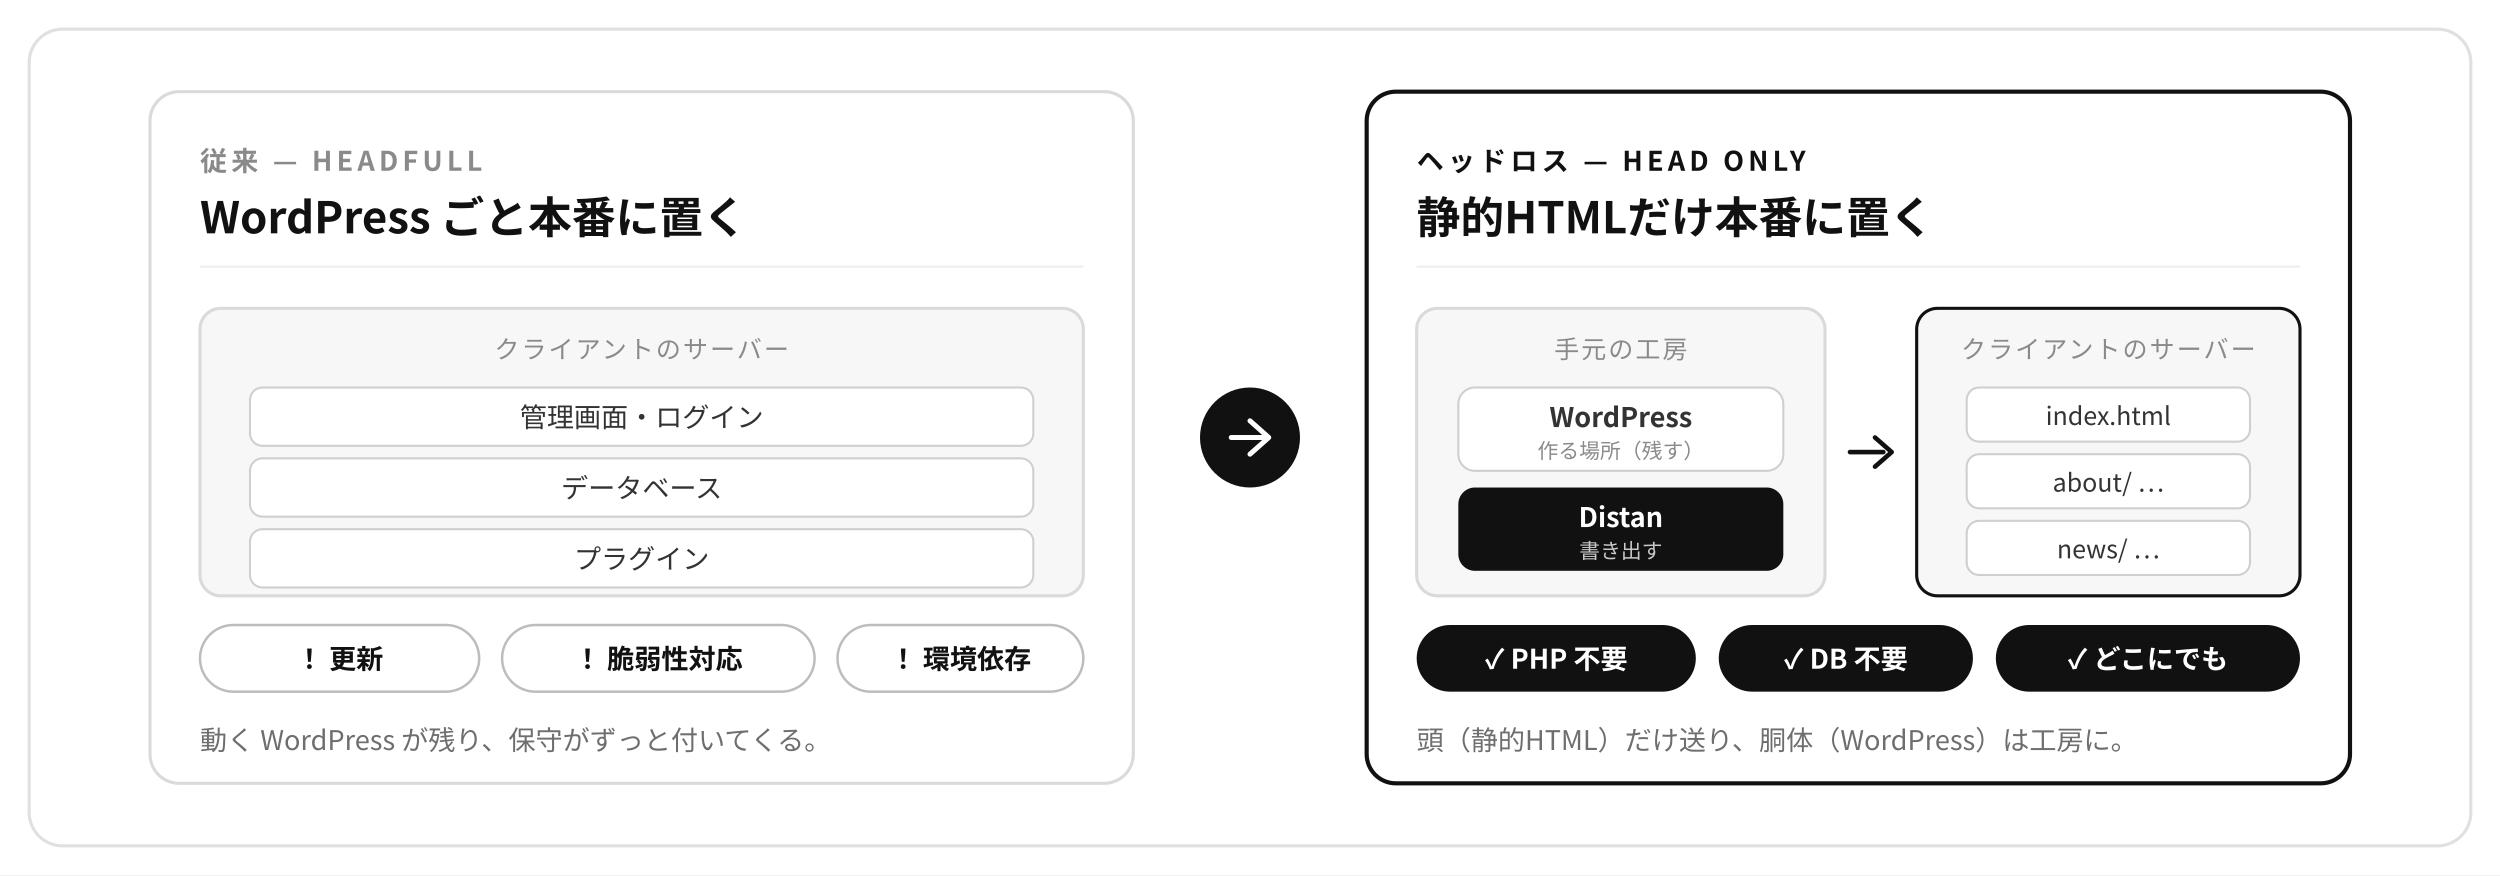
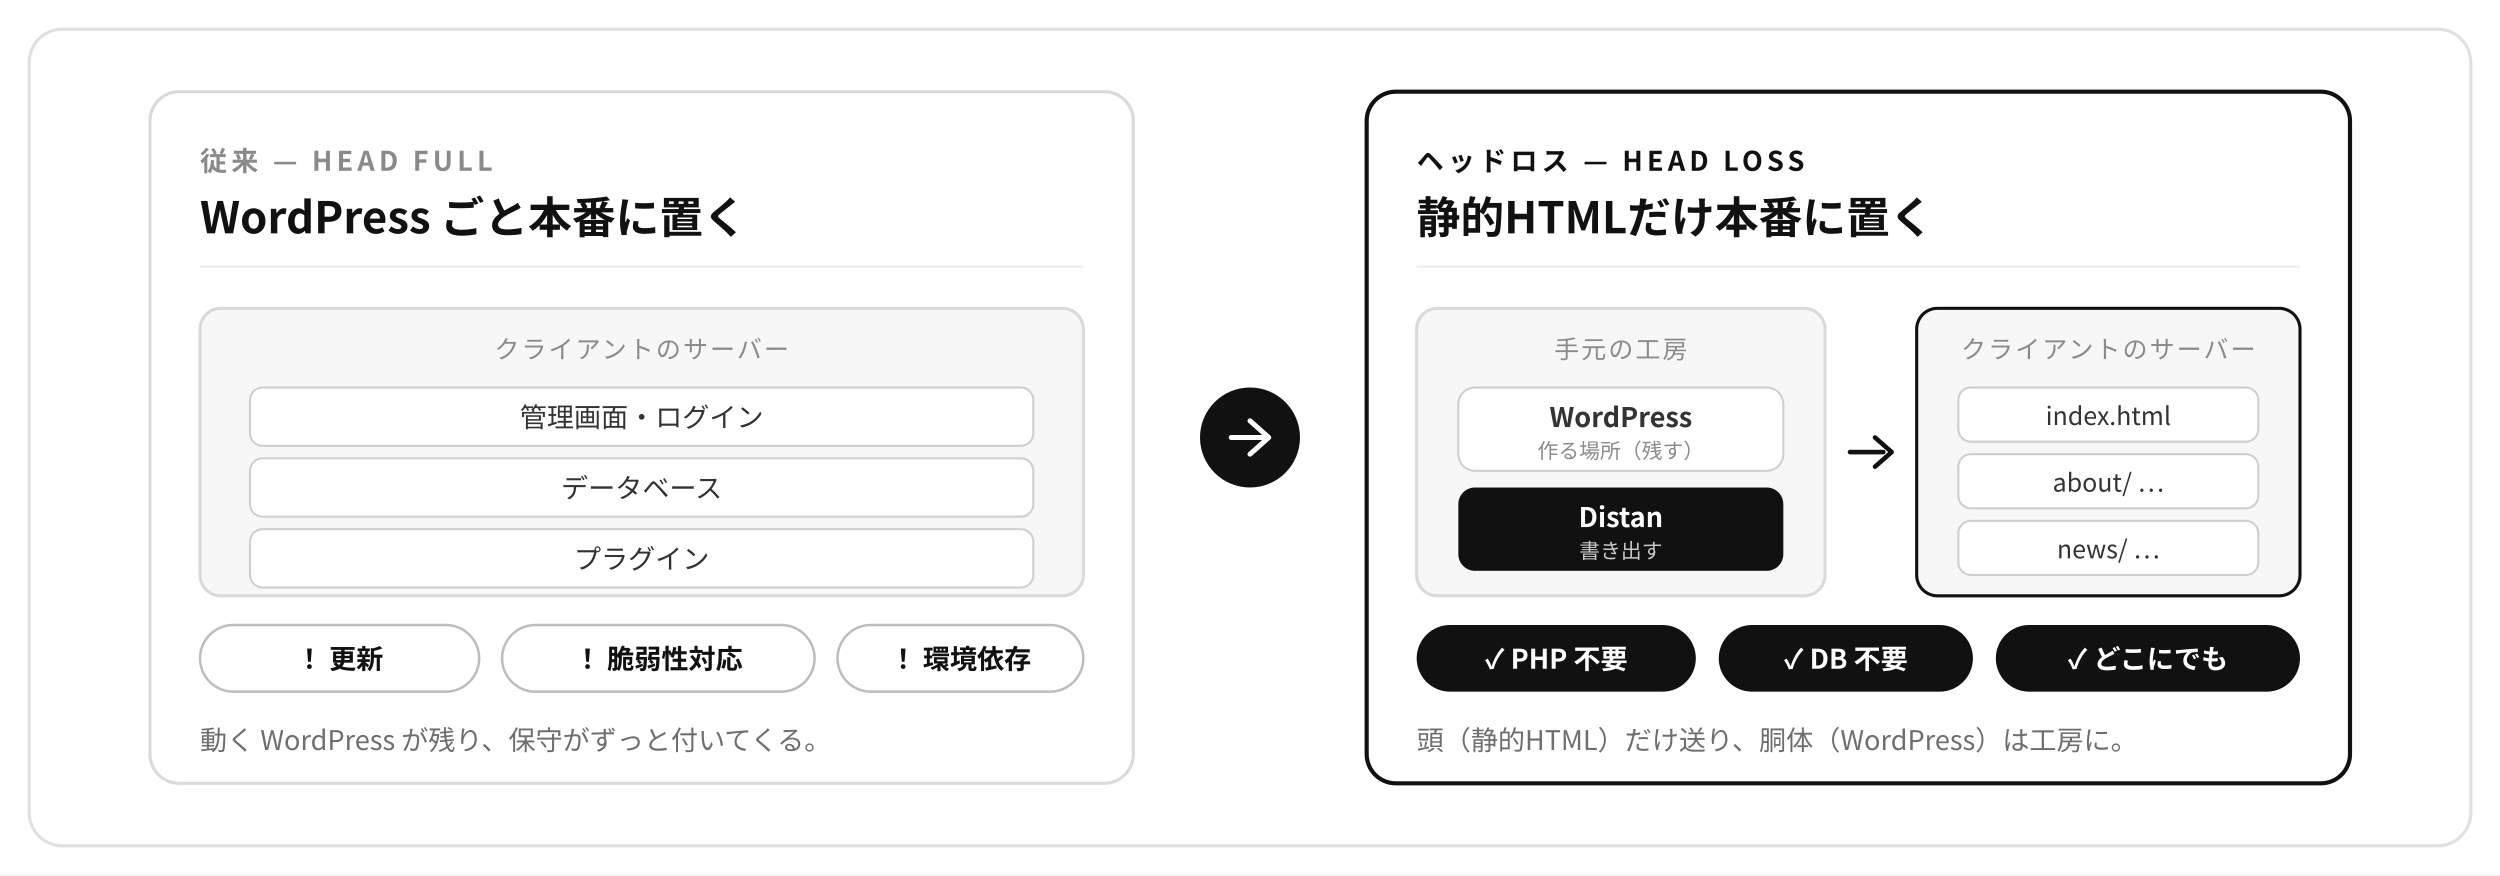
<svg xmlns="http://www.w3.org/2000/svg" viewBox="0 0 1200 420" font-family="'Hiragino Kaku Gothic ProN','Hiragino Sans','Noto Sans JP','Noto Sans CJK JP','Yu Gothic',sans-serif">
  <rect x="0" y="0" width="1200" height="420" fill="#FFFFFF" />
  <rect x="14" y="14" width="1172" height="392" rx="16" fill="none" stroke="#E0E0E0" stroke-width="1.5" />
  <g>
    <rect x="72" y="44" width="472" height="332" rx="14" fill="#FFFFFF" stroke="#DADADA" stroke-width="1.5" />
-     <text x="96" y="82" font-size="13" letter-spacing="2" fill="#8A8A8A" font-weight="700">従来 — HEADFULL</text>
+     <text x="96" y="82" font-size="13" letter-spacing="2" fill="#8A8A8A" font-weight="700">従来 — HEAD FULL</text>
    <text x="96" y="112" font-size="21" font-weight="700" fill="#111111">WordPress ごと本番に置く</text>
    <line x1="96" y1="128" x2="520" y2="128" stroke="#EDEDED" stroke-width="1" />
    <rect x="96" y="148" width="424" height="138" rx="10" fill="#F7F7F7" stroke="#DADADA" stroke-width="1.5" />
    <text x="308" y="172" font-size="12" fill="#8A8A8A" text-anchor="middle" letter-spacing="1">クライアントのサーバー</text>
    <rect x="120" y="186" width="376" height="28" rx="6" fill="#FFFFFF" stroke="#CFCFCF" stroke-width="1" />
    <text x="308" y="205" font-size="13" fill="#333333" text-anchor="middle">管理画面・ログイン</text>
    <rect x="120" y="220" width="376" height="28" rx="6" fill="#FFFFFF" stroke="#CFCFCF" stroke-width="1" />
    <text x="308" y="239" font-size="13" fill="#333333" text-anchor="middle">データベース</text>
    <rect x="120" y="254" width="376" height="28" rx="6" fill="#FFFFFF" stroke="#CFCFCF" stroke-width="1" />
    <text x="308" y="273" font-size="13" fill="#333333" text-anchor="middle">プラグイン</text>
    <g font-size="13" font-weight="700">
      <rect x="96" y="300" width="134" height="32" rx="16" fill="#FFFFFF" stroke="#BDBDBD" stroke-width="1.2" />
      <text x="163" y="321" fill="#111111" text-anchor="middle">！ 更新</text>
      <rect x="241" y="300" width="150" height="32" rx="16" fill="#FFFFFF" stroke="#BDBDBD" stroke-width="1.2" />
      <text x="316" y="321" fill="#111111" text-anchor="middle">！ 脆弱性対応</text>
      <rect x="402" y="300" width="118" height="32" rx="16" fill="#FFFFFF" stroke="#BDBDBD" stroke-width="1.2" />
      <text x="461" y="321" fill="#111111" text-anchor="middle">！ 環境依存</text>
    </g>
    <text x="96" y="360" font-size="13" fill="#6E6E6E">動く WordPress が残り、保守がずっと付いてくる。</text>
  </g>
  <g>
    <circle cx="600" cy="210" r="24" fill="#111111" />
    <path d="M591 210 h15 M600 202 l9 8 -9 8" fill="none" stroke="#FFFFFF" stroke-width="2.4" stroke-linecap="round" stroke-linejoin="round" />
  </g>
  <g>
    <rect x="656" y="44" width="472" height="332" rx="14" fill="#FFFFFF" stroke="#111111" stroke-width="2" />
-     <text x="680" y="82" font-size="13" letter-spacing="2" fill="#111111" font-weight="700">ヘッドロス — HEAD ONLY</text>
+     <text x="680" y="82" font-size="13" letter-spacing="2" fill="#111111" font-weight="700">ヘッドロス — HEAD LOSS</text>
    <text x="680" y="112" font-size="21" font-weight="700" fill="#111111">静的HTMLだけ本番に置く</text>
    <line x1="680" y1="128" x2="1104" y2="128" stroke="#EDEDED" stroke-width="1" />
    <rect x="680" y="148" width="196" height="138" rx="10" fill="#F7F7F7" stroke="#DADADA" stroke-width="1.5" />
    <text x="778" y="172" font-size="12" fill="#8A8A8A" text-anchor="middle" letter-spacing="1">手元の工房</text>
    <rect x="700" y="186" width="156" height="40" rx="8" fill="#FFFFFF" stroke="#CFCFCF" stroke-width="1" />
    <text x="778" y="205" font-size="13" fill="#333333" text-anchor="middle" font-weight="700">WordPress</text>
    <text x="778" y="220" font-size="10" fill="#8A8A8A" text-anchor="middle">作る場所（残す）</text>
    <rect x="700" y="234" width="156" height="40" rx="8" fill="#111111" />
    <text x="778" y="253" font-size="13" fill="#FFFFFF" text-anchor="middle" font-weight="700">Distan</text>
    <text x="778" y="268" font-size="10" fill="#C9C9C9" text-anchor="middle">書き出す</text>
    <path d="M888 217 h16 M900 210 l8 7 -8 7" fill="none" stroke="#111111" stroke-width="2.2" stroke-linecap="round" stroke-linejoin="round" />
    <rect x="920" y="148" width="184" height="138" rx="10" fill="#F7F7F7" stroke="#111111" stroke-width="1.5" />
    <text x="1012" y="172" font-size="12" fill="#8A8A8A" text-anchor="middle" letter-spacing="1">クライアントのサーバー</text>
-     <rect x="944" y="186" width="136" height="26" rx="6" fill="#FFFFFF" stroke="#CFCFCF" stroke-width="1" />
+     <rect x="940" y="186" width="144" height="26" rx="6" fill="#FFFFFF" stroke="#CFCFCF" stroke-width="1" />
    <text x="1012" y="204" font-size="12" fill="#333333" text-anchor="middle">index.html</text>
-     <rect x="944" y="218" width="136" height="26" rx="6" fill="#FFFFFF" stroke="#CFCFCF" stroke-width="1" />
+     <rect x="940" y="218" width="144" height="26" rx="6" fill="#FFFFFF" stroke="#CFCFCF" stroke-width="1" />
    <text x="1012" y="236" font-size="12" fill="#333333" text-anchor="middle">about/ …</text>
-     <rect x="944" y="250" width="136" height="26" rx="6" fill="#FFFFFF" stroke="#CFCFCF" stroke-width="1" />
+     <rect x="940" y="250" width="144" height="26" rx="6" fill="#FFFFFF" stroke="#CFCFCF" stroke-width="1" />
    <text x="1012" y="268" font-size="12" fill="#333333" text-anchor="middle">news/ …</text>
    <g font-size="13" font-weight="700">
      <rect x="680" y="300" width="134" height="32" rx="16" fill="#111111" />
      <text x="747" y="321" fill="#FFFFFF" text-anchor="middle">✓ PHP 不要</text>
      <rect x="825" y="300" width="122" height="32" rx="16" fill="#111111" />
      <text x="886" y="321" fill="#FFFFFF" text-anchor="middle">✓ DB 不要</text>
      <rect x="958" y="300" width="146" height="32" rx="16" fill="#111111" />
      <text x="1031" y="321" fill="#FFFFFF" text-anchor="middle">✓ どこにでも</text>
    </g>
    <text x="680" y="360" font-size="13" fill="#6E6E6E">頭（静的HTML）だけ送り、胴体（WordPress）は工房に。</text>
  </g>
</svg>
